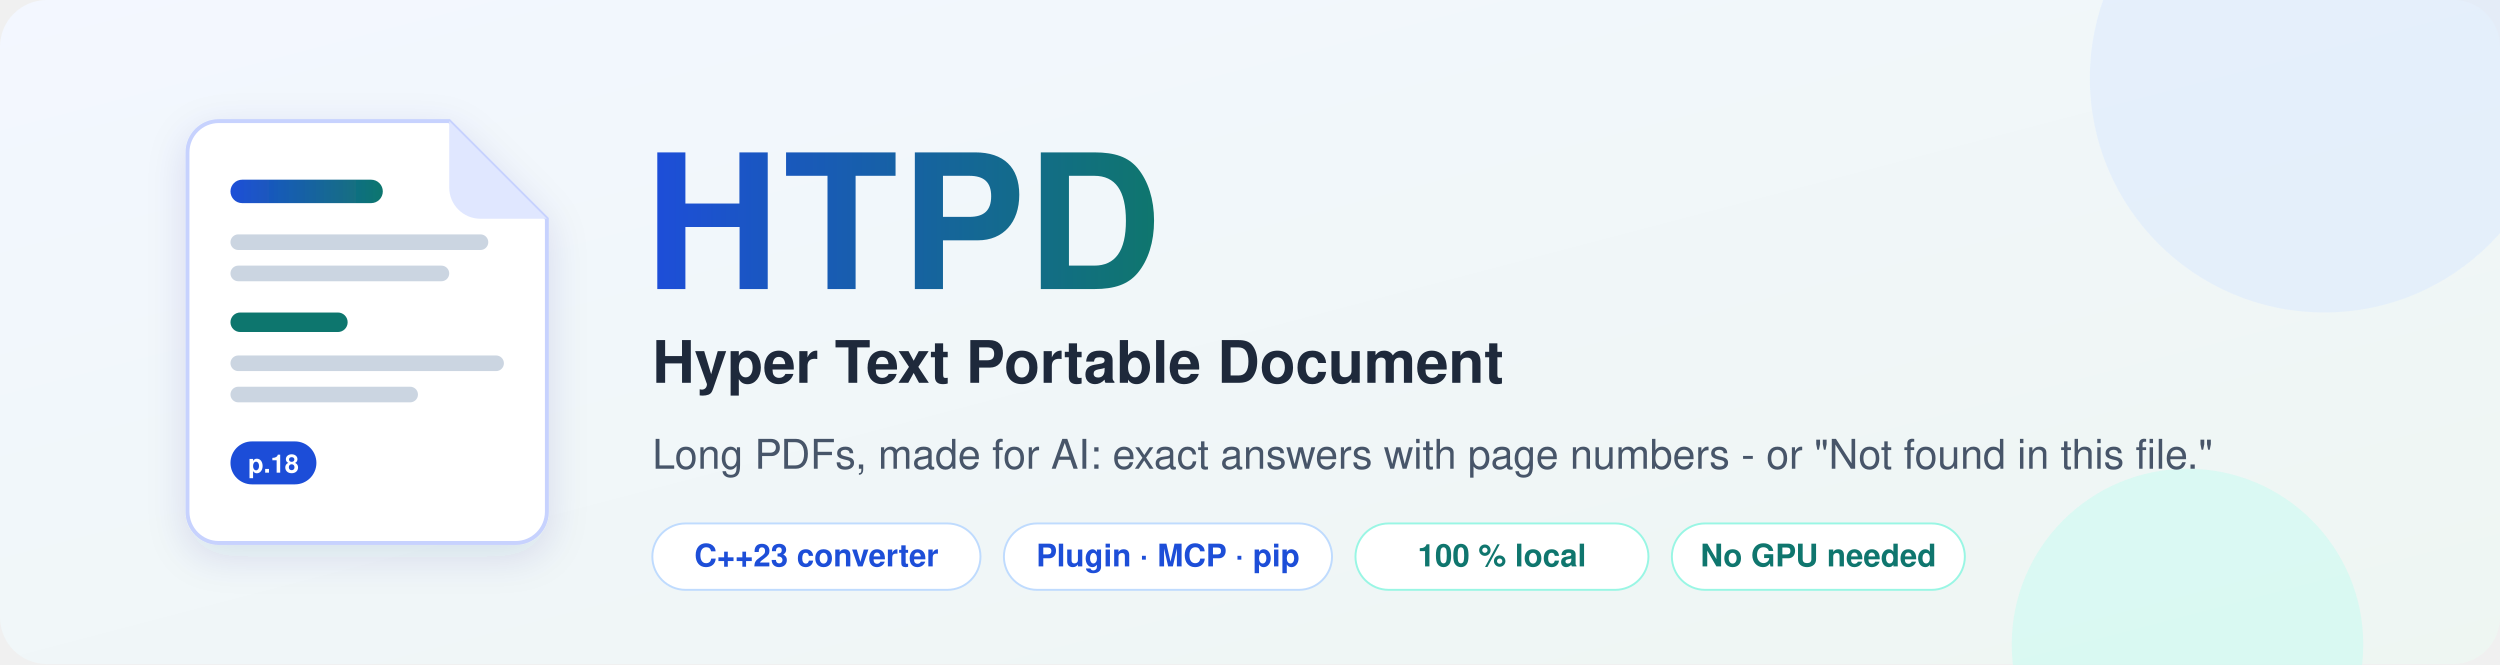
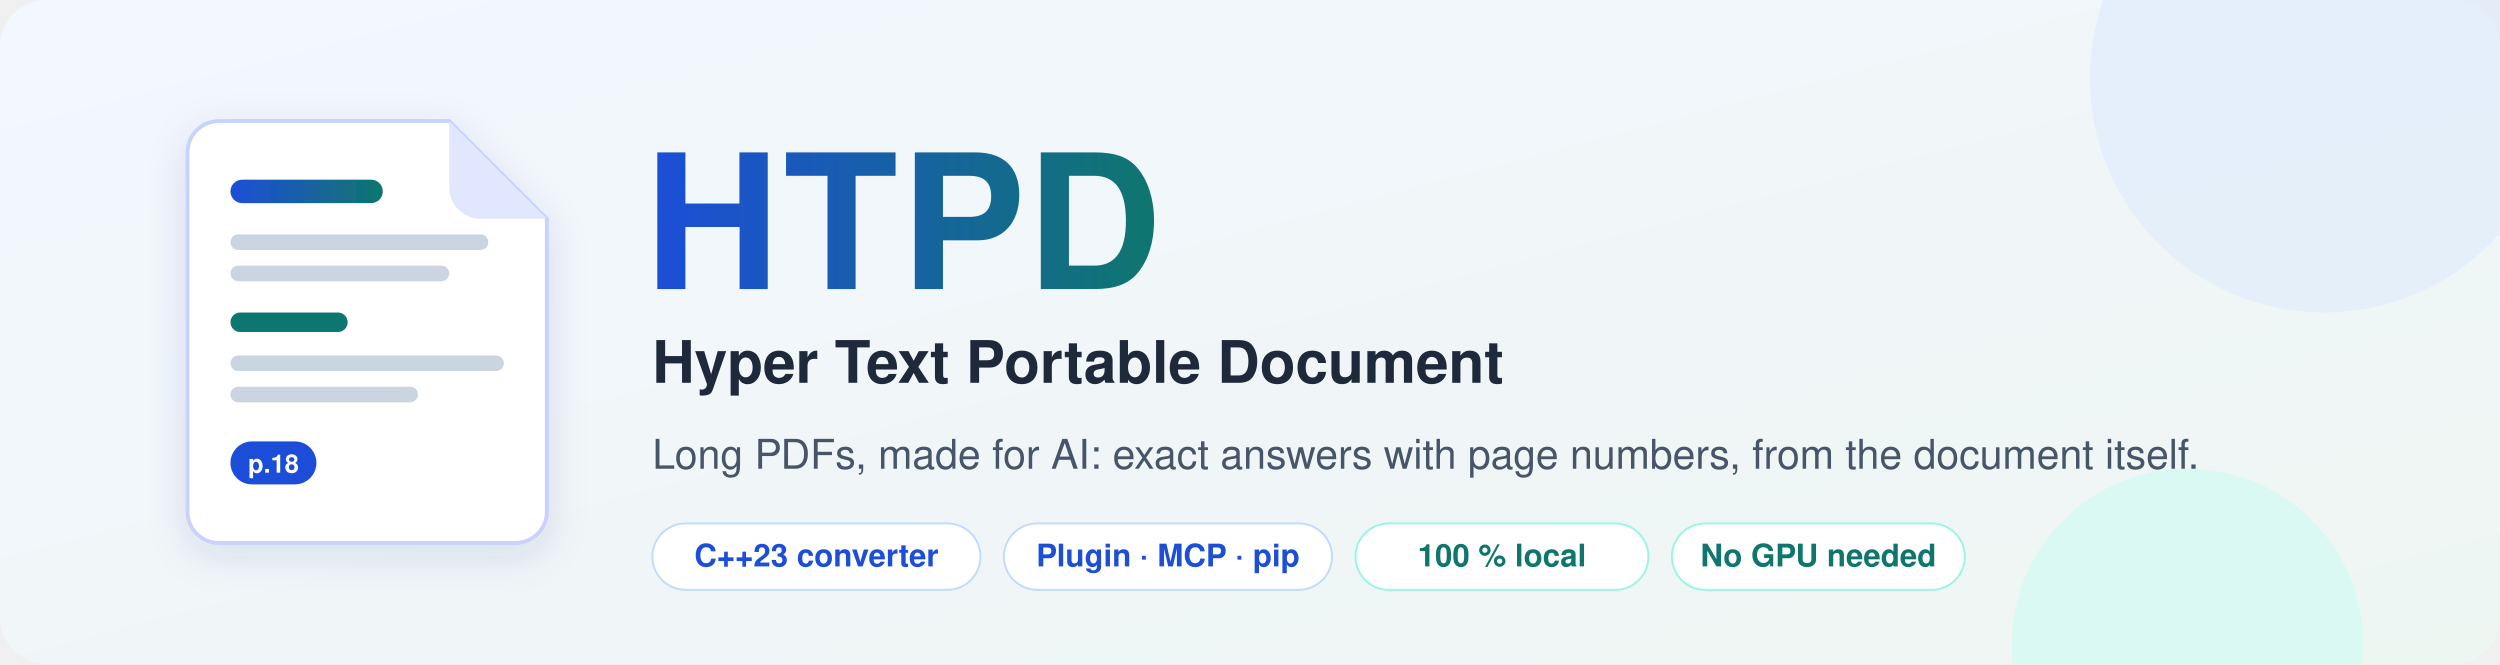
<svg xmlns="http://www.w3.org/2000/svg" width="1280" height="340" viewBox="0 0 1280 340" role="img" aria-label="HTPD - Hyper Text Portable Document">
  <defs>
    <linearGradient id="bg" x1="0" y1="0" x2="1" y2="1">
      <stop offset="0" stop-color="#f3f7ff" />
      <stop offset="1" stop-color="#eef6f2" />
    </linearGradient>
    <linearGradient id="ink" x1="0" y1="0" x2="1" y2="0">
      <stop offset="0" stop-color="#1d4ed8" />
      <stop offset="1" stop-color="#0f766e" />
    </linearGradient>
    <filter id="shadow" x="-20%" y="-20%" width="140%" height="140%">
      <feDropShadow dx="0" dy="6" stdDeviation="10" flood-color="#1e3a8a" flood-opacity="0.12" />
    </filter>
  </defs>
  <rect width="1280" height="340" rx="24" fill="url(#bg)" />
  <circle cx="1190" cy="40" r="120" fill="#dbeafe" opacity="0.55" />
  <circle cx="1120" cy="330" r="90" fill="#ccfbf1" opacity="0.6" />
  <g transform="translate(96,62)" filter="url(#shadow)">
    <path d="M0 16 a16 16 0 0 1 16 -16 h118 l50 50 v150 a16 16 0 0 1 -16 16 h-152 a16 16 0 0 1 -16 -16z" fill="#ffffff" stroke="#c7d2fe" stroke-width="2" />
    <path d="M134 0 v34 a16 16 0 0 0 16 16 h34" fill="#e0e7ff" />
    <rect x="22" y="30" width="78" height="12" rx="6" fill="url(#ink)" />
    <rect x="22" y="58" width="132" height="8" rx="4" fill="#cbd5e1" />
    <rect x="22" y="74" width="112" height="8" rx="4" fill="#cbd5e1" />
    <rect x="22" y="98" width="60" height="10" rx="5" fill="#0f766e" />
    <rect x="22" y="120" width="140" height="8" rx="4" fill="#cbd5e1" />
    <rect x="22" y="136" width="96" height="8" rx="4" fill="#cbd5e1" />
    <rect x="22" y="164" width="44" height="22" rx="11" fill="#1d4ed8" />
    <text x="44" y="180" font-family="Segoe UI, Helvetica, Arial, sans-serif" font-size="13" font-weight="700" fill="#ffffff" text-anchor="middle">p.18</text>
  </g>
  <text x="330" y="148" font-family="Segoe UI, Helvetica, Arial, sans-serif" font-size="96" font-weight="800" fill="url(#ink)" letter-spacing="2">HTPD</text>
  <text x="334" y="196" font-family="Segoe UI, Helvetica, Arial, sans-serif" font-size="30" font-weight="600" fill="#1e293b">Hyper Text Portable Document</text>
-   <text x="334" y="240" font-family="Segoe UI, Helvetica, Arial, sans-serif" font-size="21" fill="#475569">Long PDFs, made for AI: exact answers with page numbers - or "Not found in this file."</text>
+   <text x="334" y="240" font-family="Segoe UI, Helvetica, Arial, sans-serif" font-size="21" fill="#475569">Long PDFs, made for AI: exact answers with page numbers, from the document itself.</text>
  <g font-family="Segoe UI, Helvetica, Arial, sans-serif" font-size="16" font-weight="600">
    <rect x="334" y="268" width="168" height="34" rx="17" fill="#ffffff" stroke="#bfdbfe" />
    <text x="418" y="290" fill="#1d4ed8" text-anchor="middle">C++23 converter</text>
    <rect x="514" y="268" width="168" height="34" rx="17" fill="#ffffff" stroke="#bfdbfe" />
    <text x="598" y="290" fill="#1d4ed8" text-anchor="middle">Plugin · MCP · pip</text>
    <rect x="694" y="268" width="150" height="34" rx="17" fill="#ffffff" stroke="#99f6e4" />
    <text x="769" y="290" fill="#0f766e" text-anchor="middle">100 % local</text>
    <rect x="856" y="268" width="150" height="34" rx="17" fill="#ffffff" stroke="#99f6e4" />
    <text x="931" y="290" fill="#0f766e" text-anchor="middle">No GPU needed</text>
  </g>
</svg>
